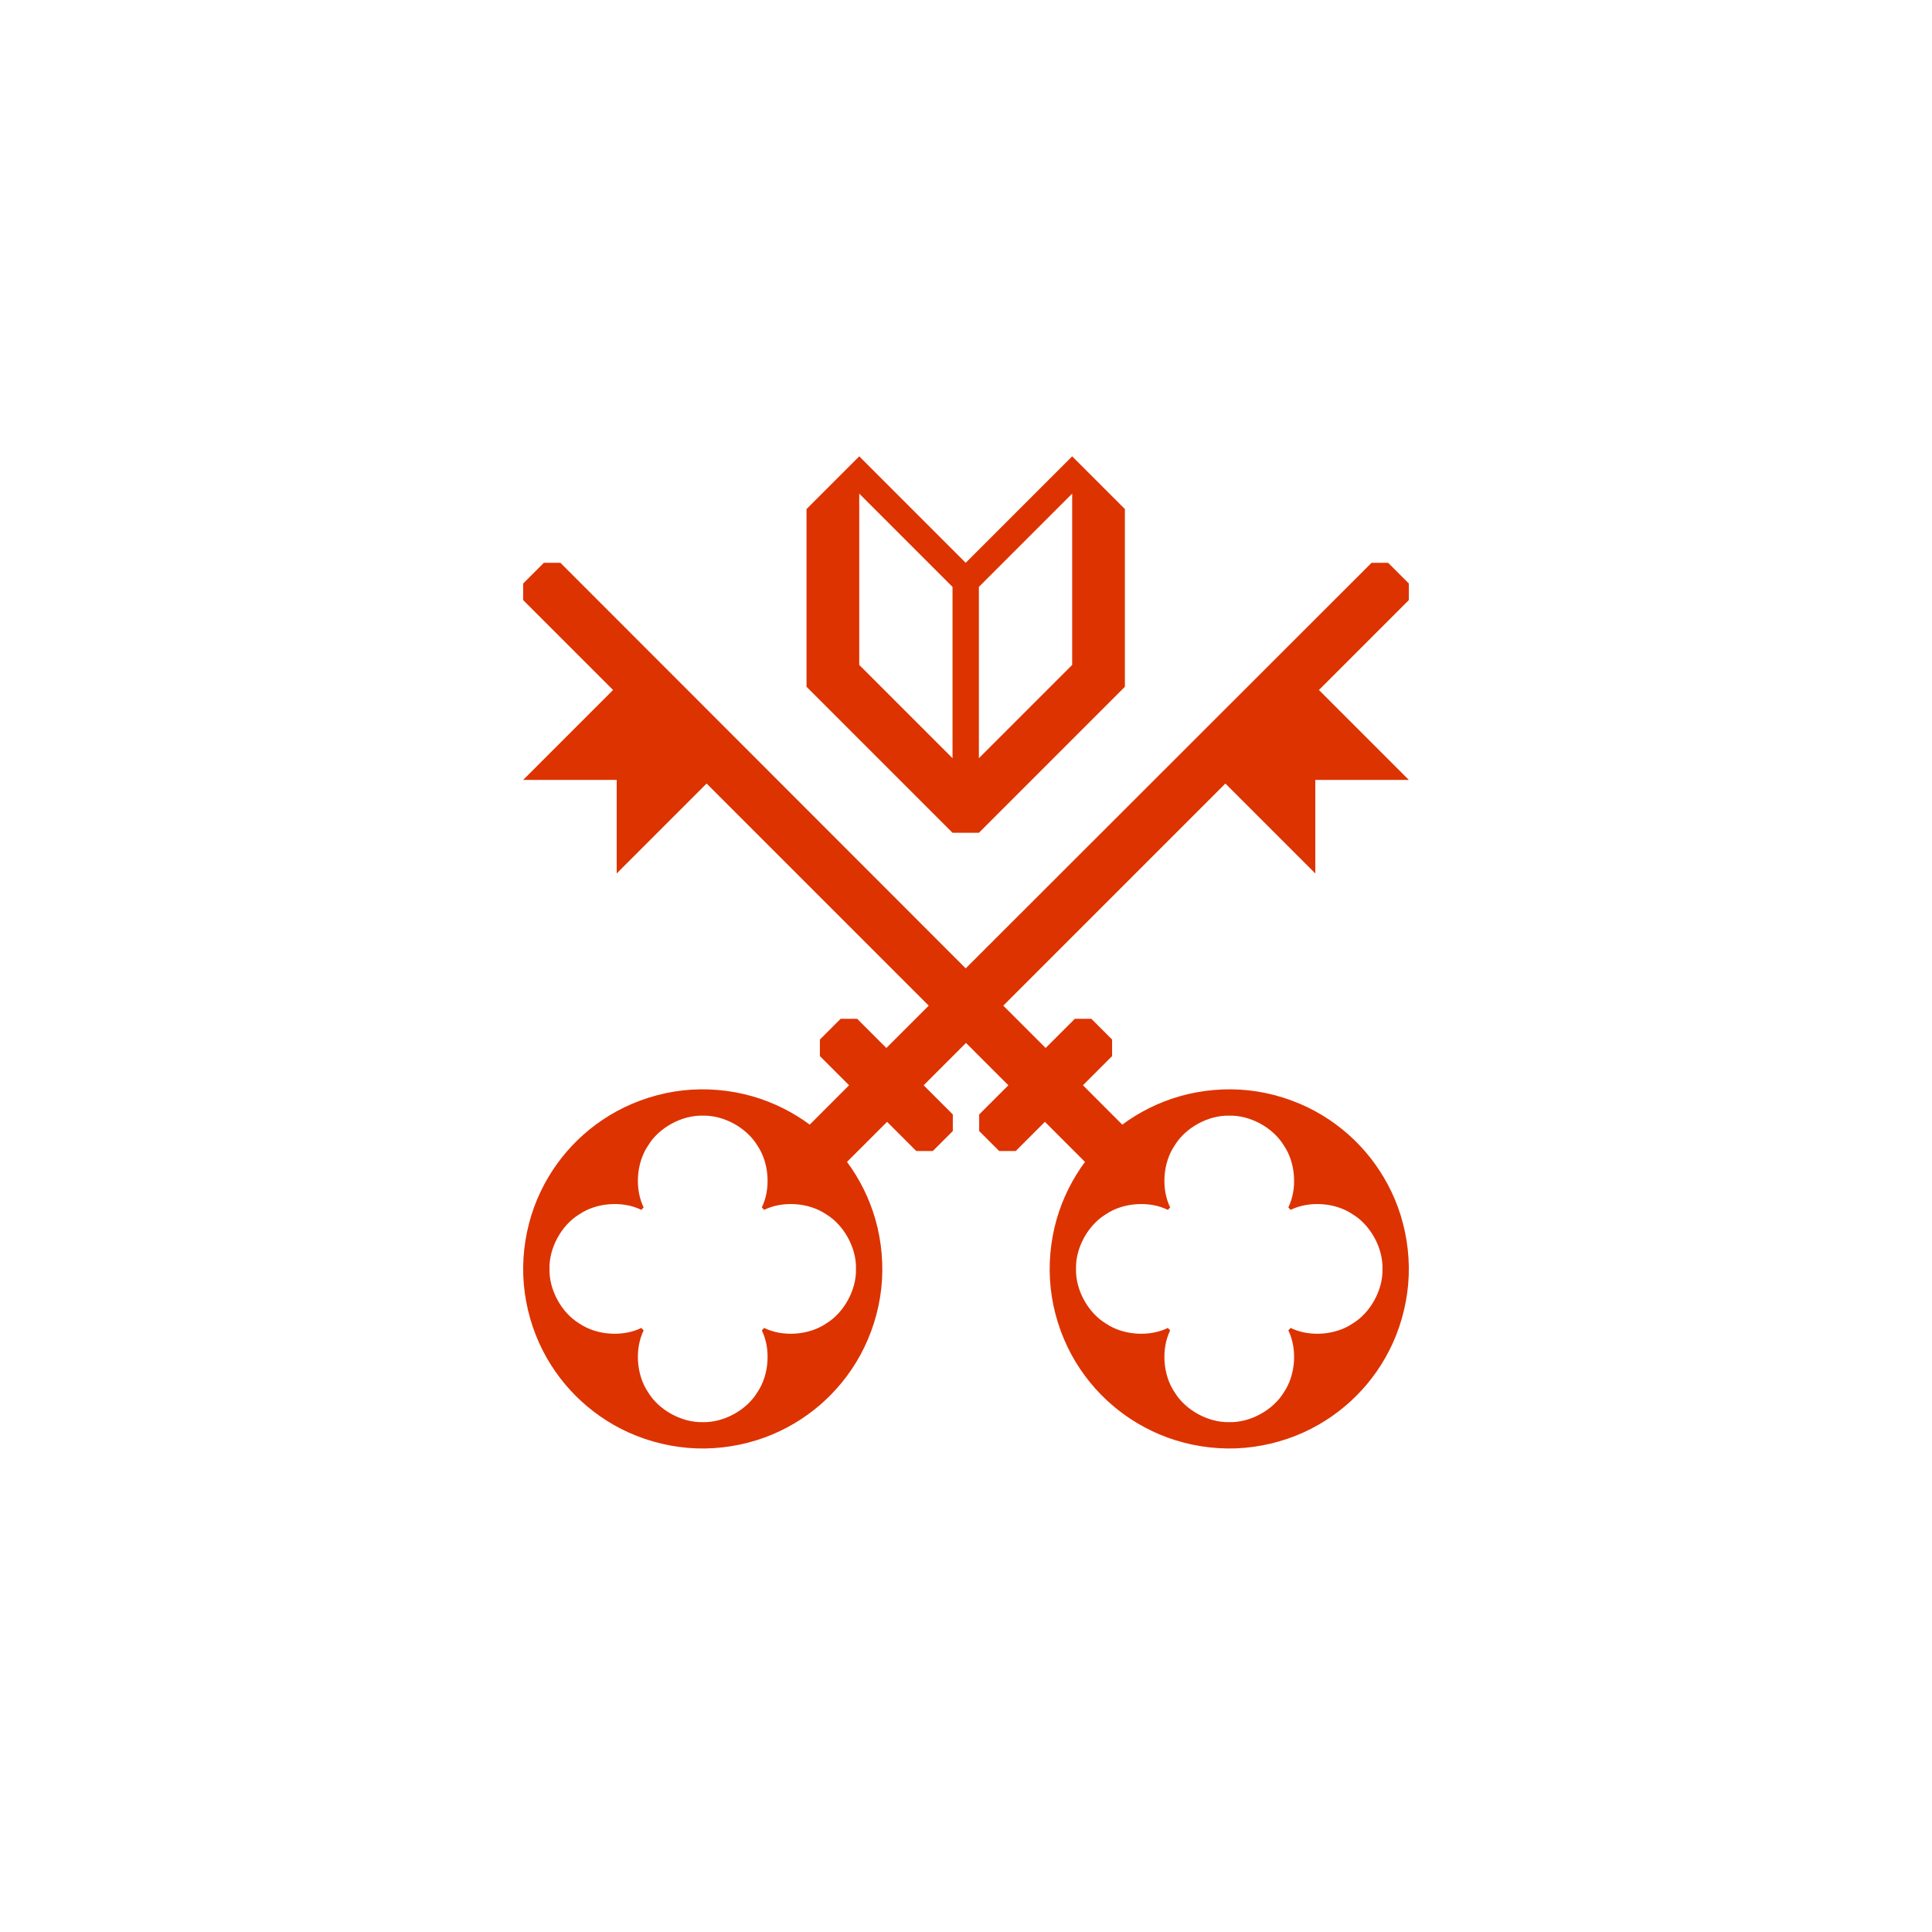
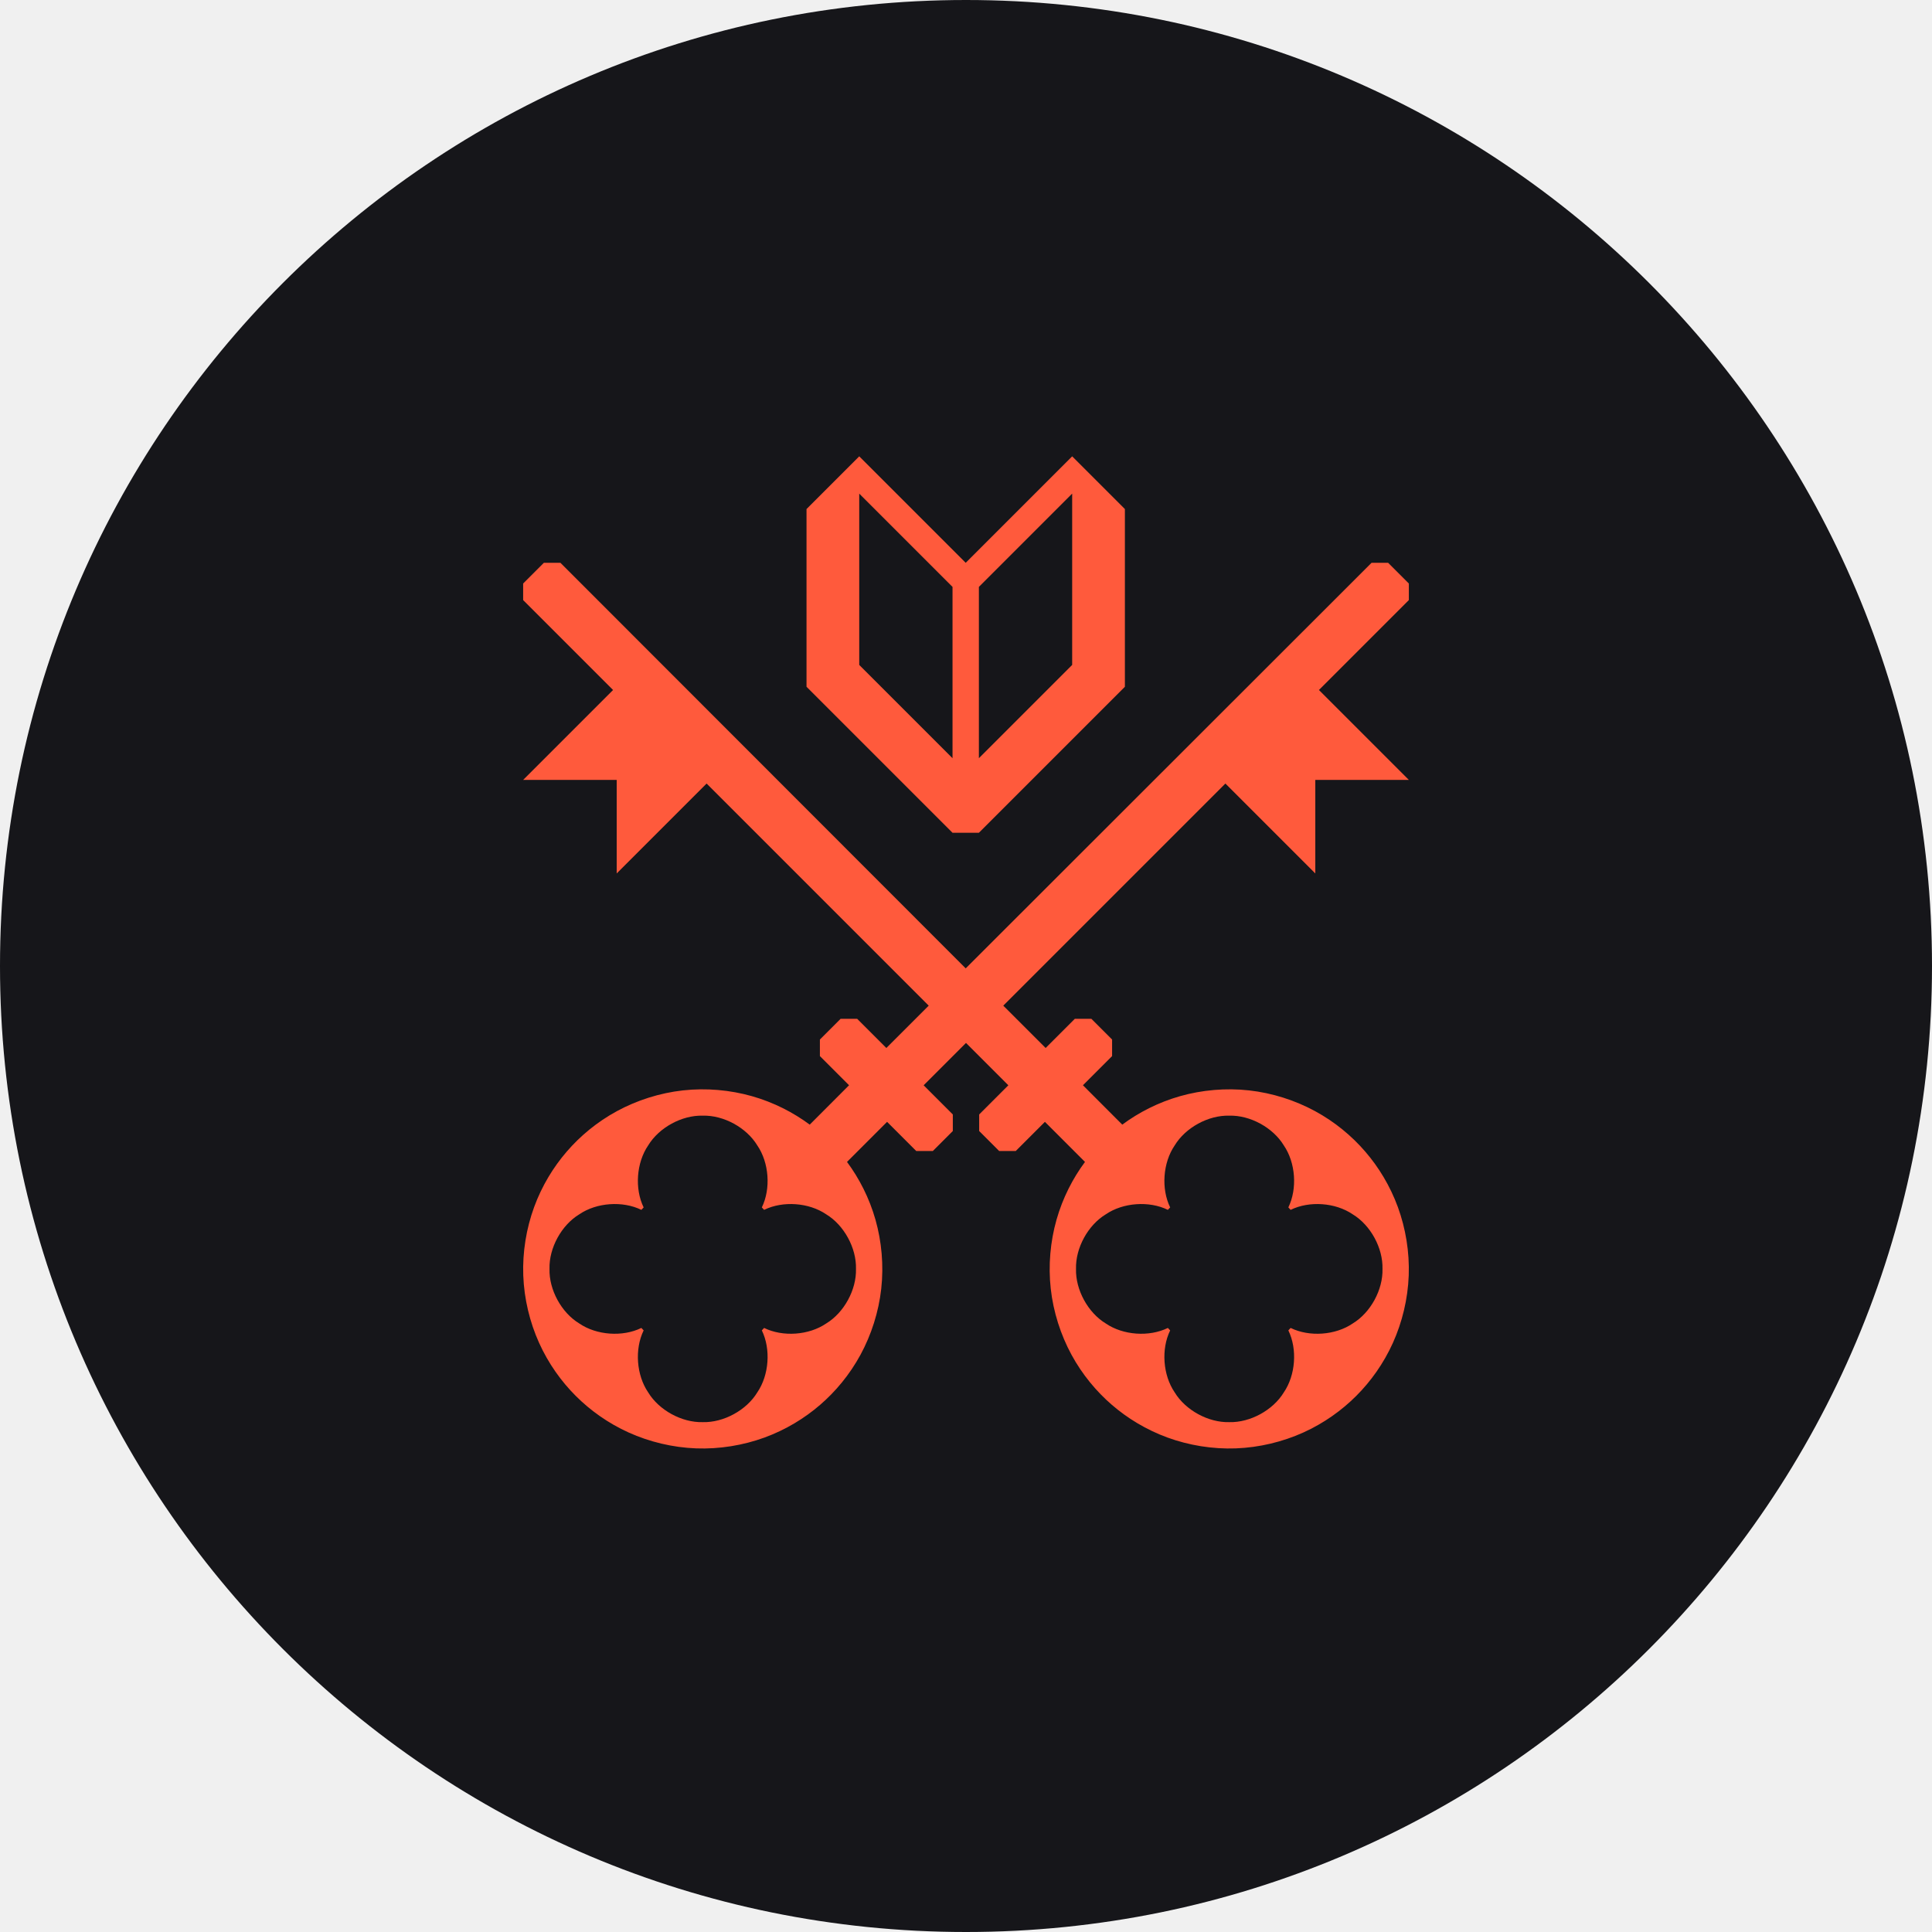
- <svg xmlns="http://www.w3.org/2000/svg" viewBox="0 0 512 512">
-   <style>
+ <svg xmlns="http://www.w3.org/2000/svg" viewBox="0 0 512 512" data-theme="dark">
+   <defs>
+     <clipPath id="clip">
+       <circle cx="256.0" cy="256.0" r="256.0" />
+     </clipPath>
+   </defs>
+   <g clip-path="url(#clip)">
+     <style>
    .bg { fill: #fff; }
    .fg { fill: #d30; }
    @media (prefers-color-scheme: dark) {
      .bg { fill: #16161a; }
      .fg { fill: #ff5a3c; }
    }
    :root[data-theme="dark"] .bg,
    svg[data-theme="dark"] .bg { fill: #16161a; }
    :root[data-theme="dark"] .fg,
    svg[data-theme="dark"] .fg { fill: #ff5a3c; }
    :root[data-theme="light"] .bg,
    svg[data-theme="light"] .bg { fill: #fff; }
    :root[data-theme="light"] .fg,
    svg[data-theme="light"] .fg { fill: #d30; }
  </style>
-   <rect width="512" height="512" class="bg" />
-   <g transform="translate(256, 256) scale(0.72) translate(-256, -256)">
-     <path class="fg" d="M198.481 314.391c-6.007-4.466-13.257-8.207-21.274-10.48-8.017-2.273-16.801-3.077-25.391-2.124-8.589.952-16.984 3.662-24.308 7.637-7.324 3.974-13.578 9.214-18.46 14.888-4.896 5.662-9.161 12.617-12.017 20.445-2.857 7.828-4.305 16.529-3.987 25.165.318 8.637 2.403 17.208 5.827 24.804 3.425 7.597 8.19 14.219 13.49 19.506 5.286 5.299 11.909 10.064 19.505 13.489 7.597 3.425 16.168 5.509 24.804 5.828 8.636.318 17.338-1.13 25.166-3.987 7.828-2.857 14.783-7.122 20.445-12.017 5.674-4.882 10.913-11.136 14.888-18.46 3.974-7.324 6.684-15.719 7.637-24.308.953-8.589.149-17.374-2.124-25.391-2.273-8.017-6.015-15.267-10.48-21.274l14.75-14.751 10.737 10.737h6.099l7.36-7.36v-6.098l-10.737-10.737 15.588-15.588 15.588 15.588-10.737 10.737v6.098l7.36 7.36h6.099l10.737-10.737 14.75 14.751c-4.465 6.007-8.207 13.257-10.48 21.274-2.273 8.017-3.077 16.802-2.124 25.391.953 8.589 3.663 16.984 7.637 24.308 3.975 7.324 9.214 13.578 14.888 18.46 5.662 4.895 12.617 9.16 20.445 12.017 7.828 2.857 16.53 4.305 25.166 3.987 8.636-.319 17.207-2.403 24.804-5.828 7.597-3.425 14.219-8.19 19.505-13.489 5.299-5.287 10.065-11.909 13.49-19.506 3.424-7.596 5.509-16.167 5.827-24.804.318-8.636-1.13-17.337-3.986-25.165-2.857-7.828-7.122-14.783-12.018-20.445-4.882-5.674-11.136-10.914-18.46-14.888-7.324-3.975-15.718-6.685-24.308-7.637-8.589-.953-17.373-.149-25.39 2.124-8.017 2.273-15.267 6.014-21.274 10.48l-14.477-14.5 10.732-10.731v-6.098l-7.623-7.623h-6.099l-10.737 10.737-15.594-15.583 81.752-81.752 33.094 33.094v-34.433h34.433l-33.093-33.094 33.093-33.093v-6.098l-7.623-7.623h-6.098L255.891 256.872 106.721 107.594h-6.098L93 115.217v6.098l33.093 33.093L93 187.502h34.433v34.433l33.093-33.094 81.753 81.752-15.594 15.583-10.737-10.737h-6.099l-7.623 7.623v6.098l10.732 10.731-14.477 14.5Zm132.663 75.731c-3.366 6.905-2.667 16.473 1.667 22.816 3.982 6.569 12.405 11.162 20.084 10.953 7.679.209 16.102-4.384 20.084-10.953 4.334-6.343 5.033-15.911 1.667-22.816l.838-.903c6.905 3.384 16.487 2.699 22.84-1.634 6.58-3.978 11.184-12.41 10.973-20.097.211-7.686-4.393-16.118-10.973-20.097-6.353-4.332-15.935-5.018-22.84-1.633l-.838-.903c3.366-6.905 2.667-16.474-1.667-22.816-3.982-6.569-12.405-11.163-20.084-10.953-7.679-.21-16.102 4.384-20.084 10.953-4.334 6.342-5.033 15.911-1.667 22.816l-.838.903c-6.905-3.385-16.488-2.699-22.84 1.633-6.58 3.979-11.184 12.411-10.974 20.097-.21 7.687 4.394 16.119 10.974 20.097 6.352 4.333 15.935 5.018 22.84 1.634l.838.903Zm-151.958 22.816c4.334-6.343 5.033-15.911 1.667-22.816l.838-.903c6.905 3.384 16.487 2.699 22.84-1.634 6.579-3.978 11.184-12.41 10.973-20.097.211-7.686-4.394-16.118-10.973-20.097-6.353-4.332-15.935-5.018-22.84-1.633l-.838-.903c3.366-6.905 2.667-16.474-1.667-22.816-3.982-6.569-12.405-11.163-20.084-10.953-7.679-.21-16.102 4.384-20.084 10.953-4.334 6.342-5.033 15.911-1.667 22.816l-.838.903c-6.904-3.385-16.487-2.699-22.839 1.633-6.58 3.979-11.184 12.411-10.974 20.097-.21 7.687 4.394 16.119 10.974 20.097 6.352 4.333 15.935 5.018 22.839 1.634l.838.903c-3.366 6.905-2.667 16.473 1.667 22.816 3.982 6.569 12.405 11.162 20.084 10.953 7.679.209 16.102-4.384 20.084-10.953Z" fill-rule="evenodd" />
-     <path class="fg" d="m255.891 107.594 39.187-39.187 19.404 19.405v65.41l-53.74 53.74h-9.702l-53.74-53.74v-65.41l19.405-19.405 39.186 39.187Zm-39.186-25.465 34.335 34.335v63.055l-34.335-34.334V82.129Zm44.039 34.335 34.335-34.335v63.056l-34.335 34.334v-63.055Z" fill-rule="evenodd" />
+     <rect width="512" height="512" class="bg" />
+     <g transform="translate(256, 256) scale(0.72) translate(-256, -256)">
+       <path class="fg" d="M198.481 314.391c-6.007-4.466-13.257-8.207-21.274-10.48-8.017-2.273-16.801-3.077-25.391-2.124-8.589.952-16.984 3.662-24.308 7.637-7.324 3.974-13.578 9.214-18.46 14.888-4.896 5.662-9.161 12.617-12.017 20.445-2.857 7.828-4.305 16.529-3.987 25.165.318 8.637 2.403 17.208 5.827 24.804 3.425 7.597 8.19 14.219 13.49 19.506 5.286 5.299 11.909 10.064 19.505 13.489 7.597 3.425 16.168 5.509 24.804 5.828 8.636.318 17.338-1.13 25.166-3.987 7.828-2.857 14.783-7.122 20.445-12.017 5.674-4.882 10.913-11.136 14.888-18.46 3.974-7.324 6.684-15.719 7.637-24.308.953-8.589.149-17.374-2.124-25.391-2.273-8.017-6.015-15.267-10.48-21.274l14.75-14.751 10.737 10.737h6.099l7.36-7.36v-6.098l-10.737-10.737 15.588-15.588 15.588 15.588-10.737 10.737v6.098l7.36 7.36h6.099l10.737-10.737 14.75 14.751c-4.465 6.007-8.207 13.257-10.48 21.274-2.273 8.017-3.077 16.802-2.124 25.391.953 8.589 3.663 16.984 7.637 24.308 3.975 7.324 9.214 13.578 14.888 18.46 5.662 4.895 12.617 9.16 20.445 12.017 7.828 2.857 16.53 4.305 25.166 3.987 8.636-.319 17.207-2.403 24.804-5.828 7.597-3.425 14.219-8.19 19.505-13.489 5.299-5.287 10.065-11.909 13.49-19.506 3.424-7.596 5.509-16.167 5.827-24.804.318-8.636-1.13-17.337-3.986-25.165-2.857-7.828-7.122-14.783-12.018-20.445-4.882-5.674-11.136-10.914-18.46-14.888-7.324-3.975-15.718-6.685-24.308-7.637-8.589-.953-17.373-.149-25.39 2.124-8.017 2.273-15.267 6.014-21.274 10.48l-14.477-14.5 10.732-10.731v-6.098l-7.623-7.623h-6.099l-10.737 10.737-15.594-15.583 81.752-81.752 33.094 33.094v-34.433h34.433l-33.093-33.094 33.093-33.093v-6.098l-7.623-7.623h-6.098L255.891 256.872 106.721 107.594h-6.098L93 115.217v6.098l33.093 33.093L93 187.502h34.433v34.433l33.093-33.094 81.753 81.752-15.594 15.583-10.737-10.737h-6.099l-7.623 7.623v6.098l10.732 10.731-14.477 14.5Zm132.663 75.731c-3.366 6.905-2.667 16.473 1.667 22.816 3.982 6.569 12.405 11.162 20.084 10.953 7.679.209 16.102-4.384 20.084-10.953 4.334-6.343 5.033-15.911 1.667-22.816l.838-.903c6.905 3.384 16.487 2.699 22.84-1.634 6.58-3.978 11.184-12.41 10.973-20.097.211-7.686-4.393-16.118-10.973-20.097-6.353-4.332-15.935-5.018-22.84-1.633l-.838-.903c3.366-6.905 2.667-16.474-1.667-22.816-3.982-6.569-12.405-11.163-20.084-10.953-7.679-.21-16.102 4.384-20.084 10.953-4.334 6.342-5.033 15.911-1.667 22.816l-.838.903c-6.905-3.385-16.488-2.699-22.84 1.633-6.58 3.979-11.184 12.411-10.974 20.097-.21 7.687 4.394 16.119 10.974 20.097 6.352 4.333 15.935 5.018 22.84 1.634l.838.903Zm-151.958 22.816c4.334-6.343 5.033-15.911 1.667-22.816l.838-.903c6.905 3.384 16.487 2.699 22.84-1.634 6.579-3.978 11.184-12.41 10.973-20.097.211-7.686-4.394-16.118-10.973-20.097-6.353-4.332-15.935-5.018-22.84-1.633l-.838-.903c3.366-6.905 2.667-16.474-1.667-22.816-3.982-6.569-12.405-11.163-20.084-10.953-7.679-.21-16.102 4.384-20.084 10.953-4.334 6.342-5.033 15.911-1.667 22.816l-.838.903c-6.904-3.385-16.487-2.699-22.839 1.633-6.58 3.979-11.184 12.411-10.974 20.097-.21 7.687 4.394 16.119 10.974 20.097 6.352 4.333 15.935 5.018 22.839 1.634l.838.903c-3.366 6.905-2.667 16.473 1.667 22.816 3.982 6.569 12.405 11.162 20.084 10.953 7.679.209 16.102-4.384 20.084-10.953Z" fill-rule="evenodd" />
+       <path class="fg" d="m255.891 107.594 39.187-39.187 19.404 19.405v65.41l-53.74 53.74h-9.702l-53.74-53.74v-65.41l19.405-19.405 39.186 39.187Zm-39.186-25.465 34.335 34.335v63.055l-34.335-34.334V82.129Zm44.039 34.335 34.335-34.335v63.056l-34.335 34.334v-63.055Z" fill-rule="evenodd" />
+     </g>
  </g>
</svg>
